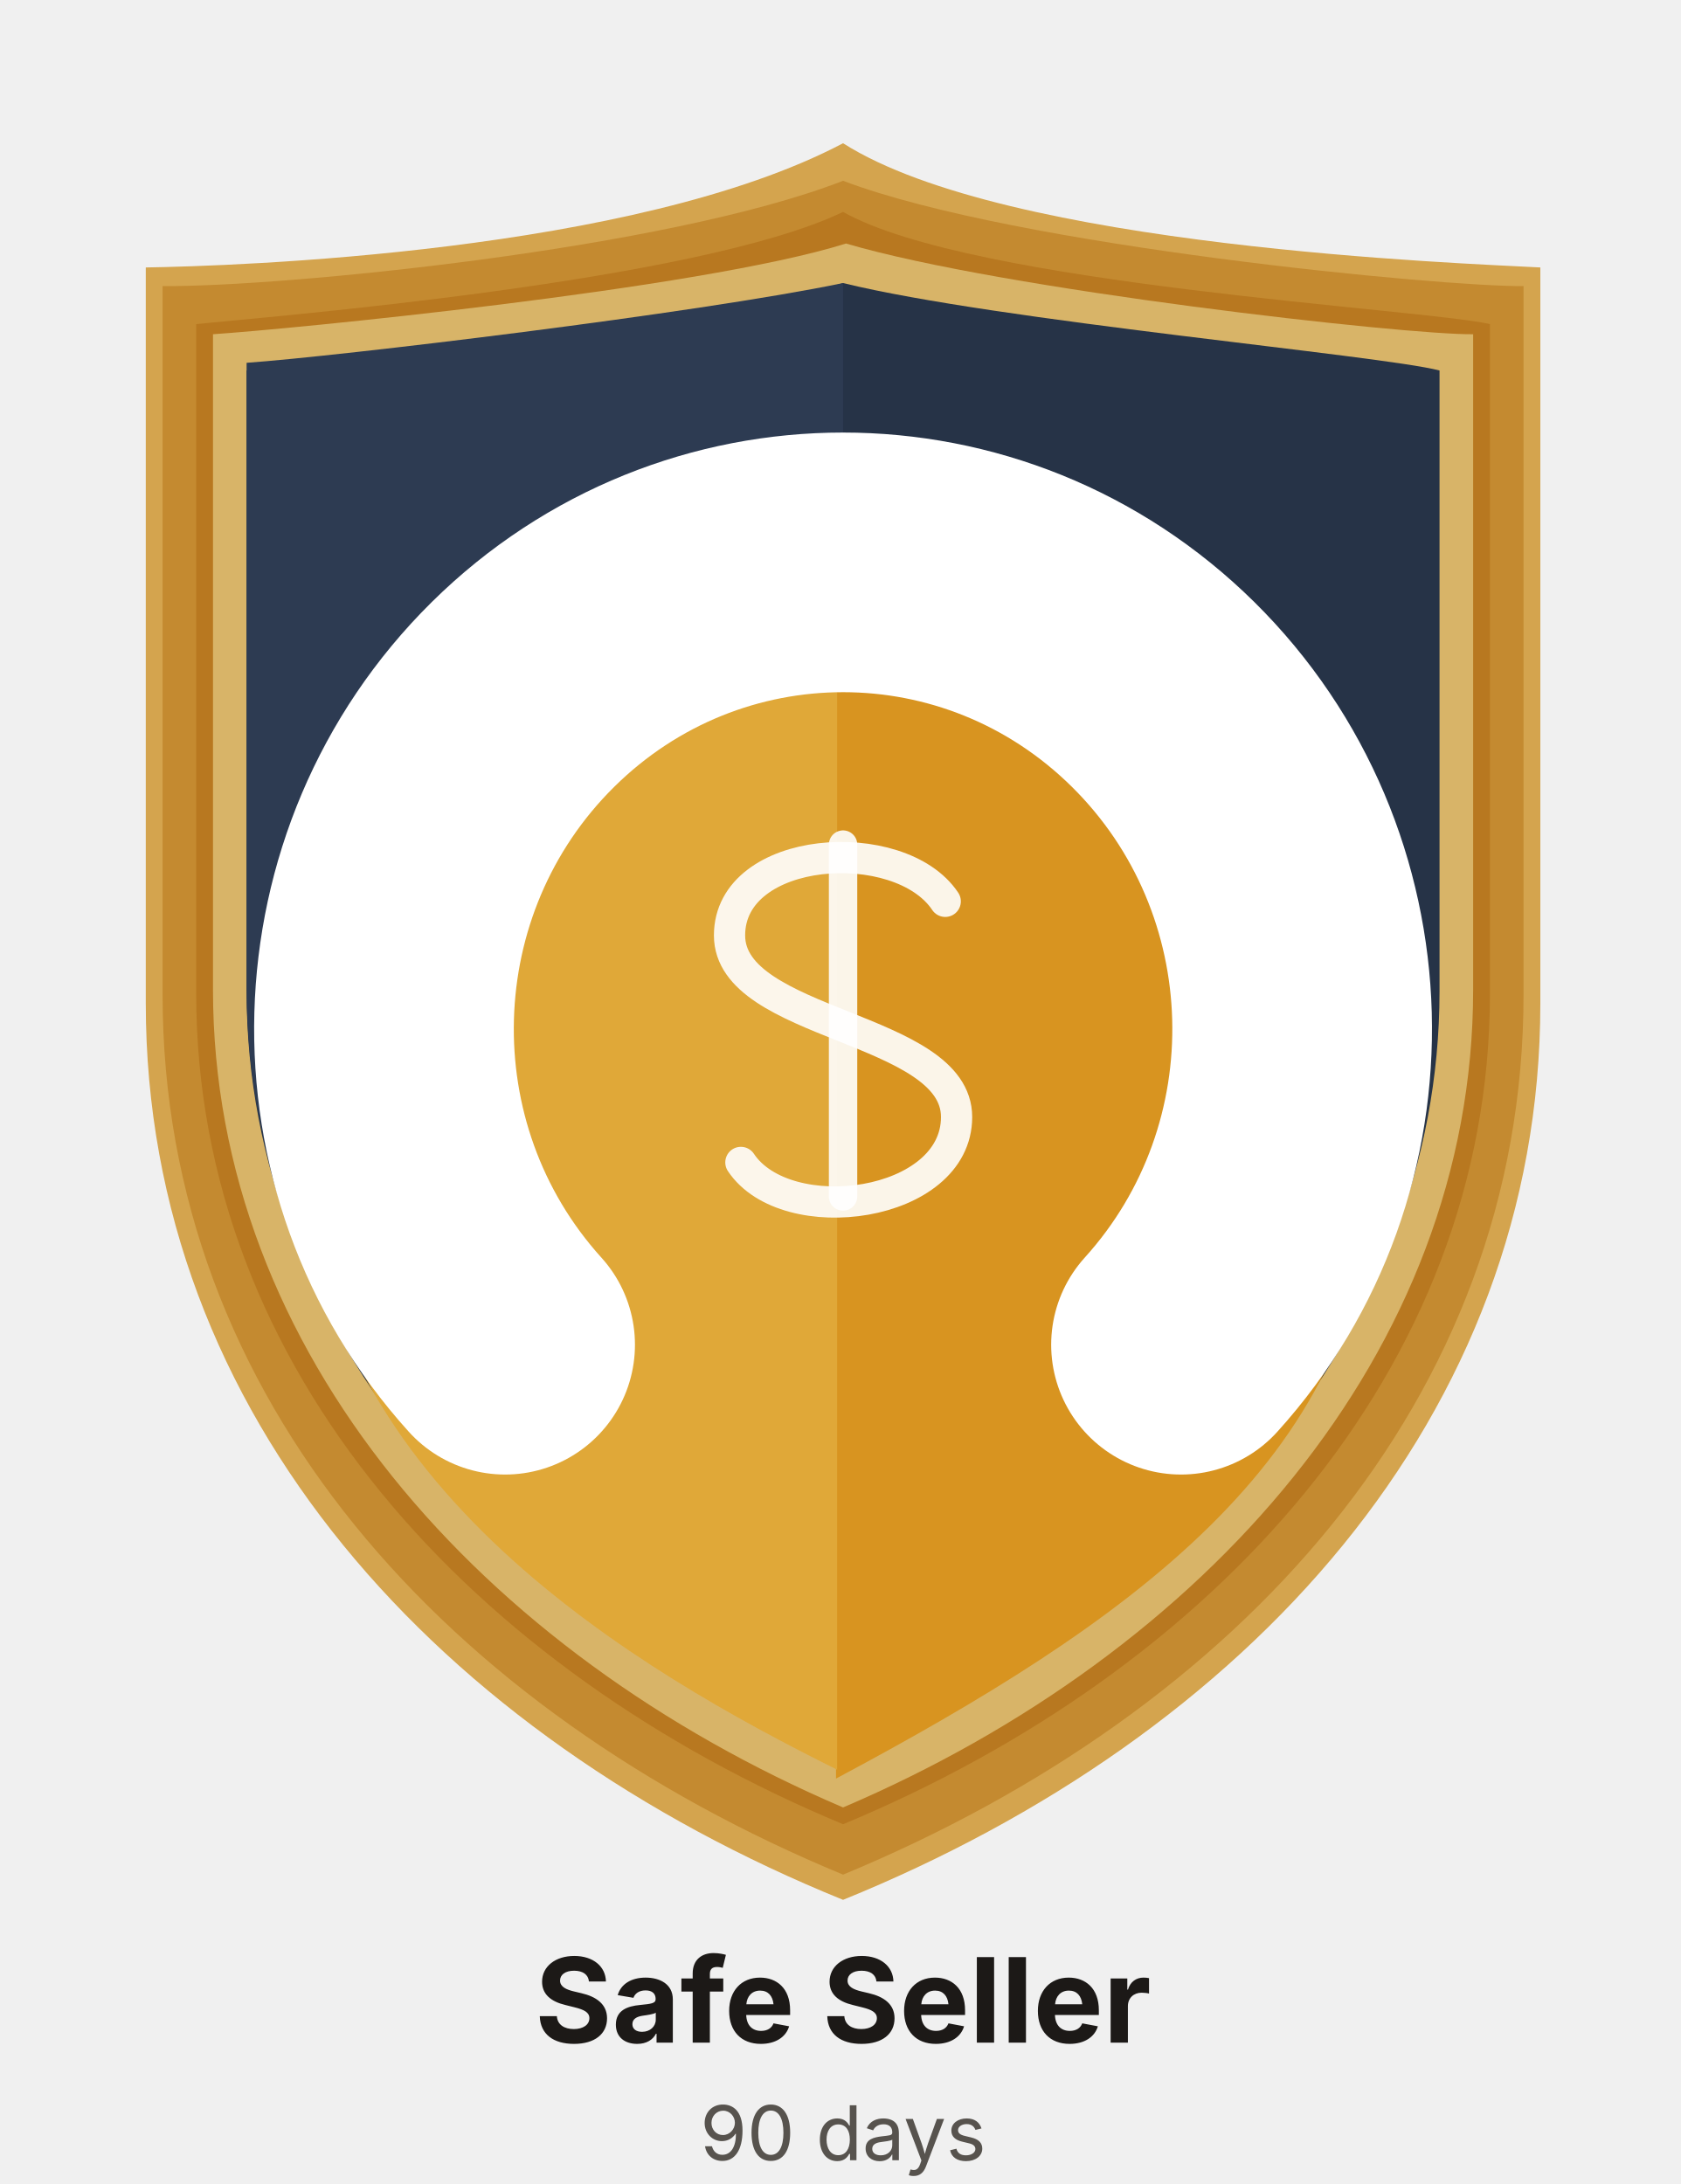
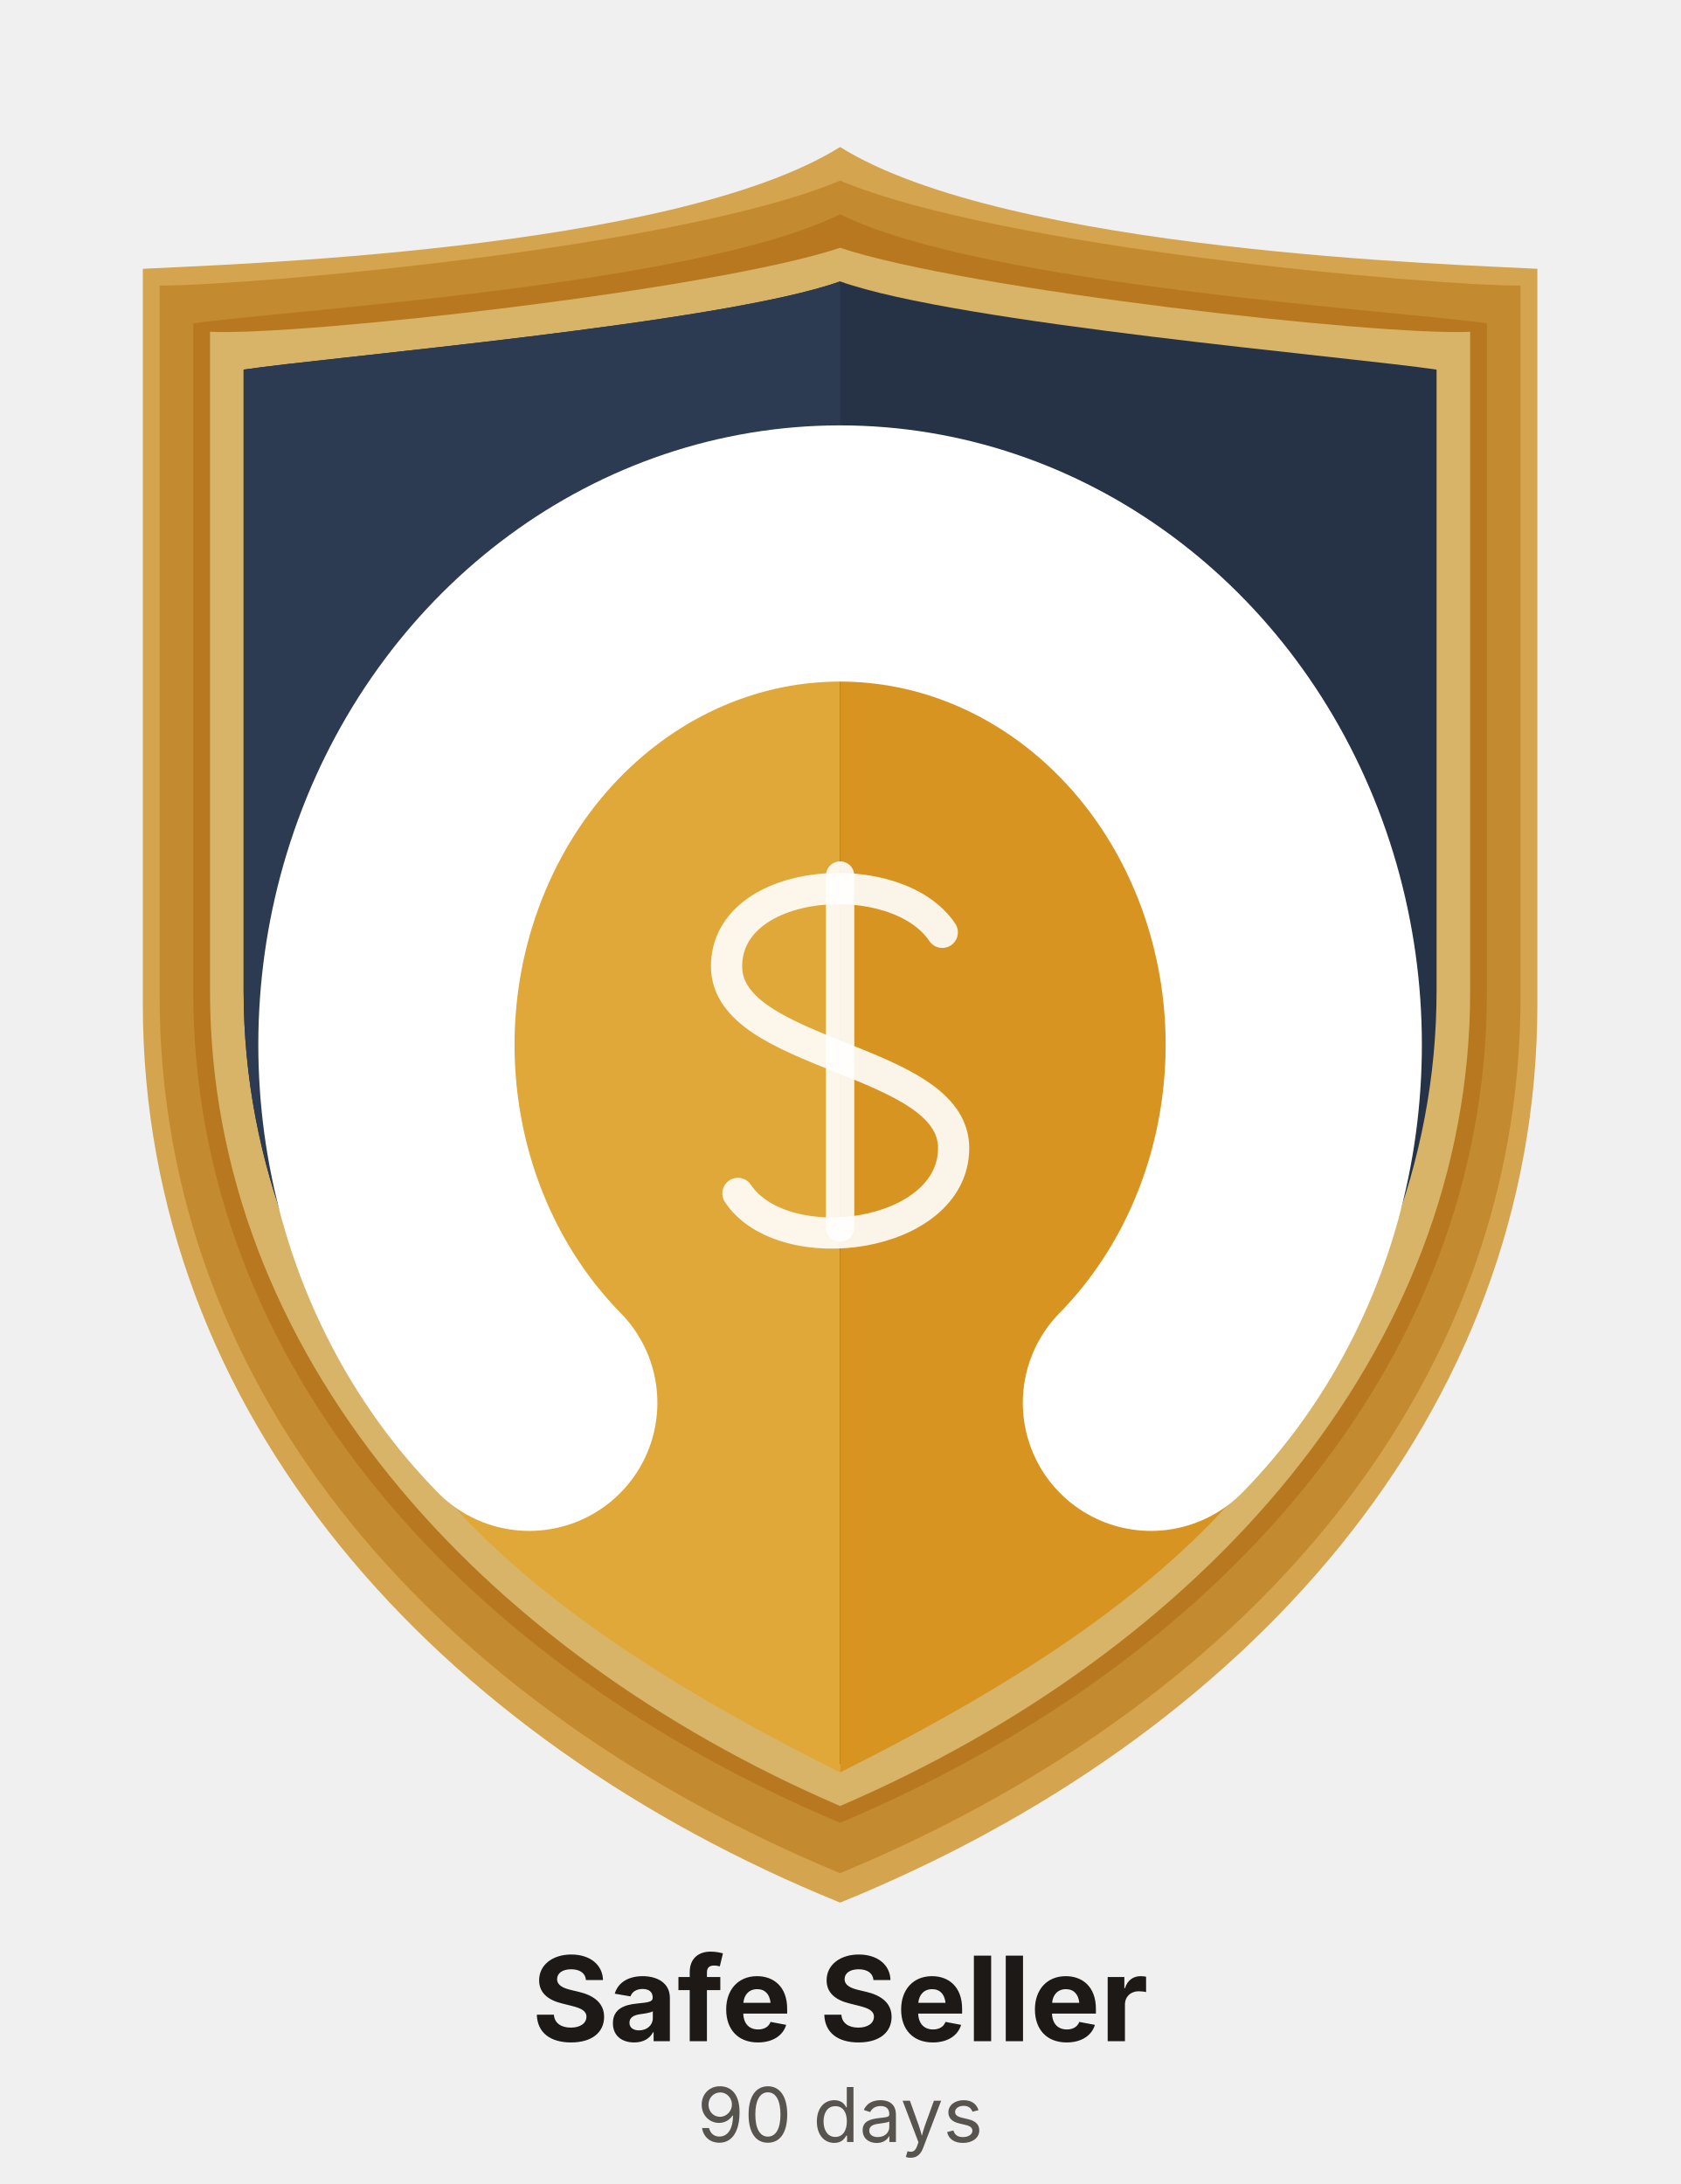
- <svg xmlns="http://www.w3.org/2000/svg" viewBox="0 0 400 520" width="400" height="520" version="1.1">
-   <path d="m 200.706,34.104 c 39.061,24.879 148,28.591 166,29.576 V 238.905 c 0,98.367 -70,174.462 -166,213.438 -96,-38.976 -166,-115.071 -166,-213.438 V 63.68 C 55.528,63.35 151.061,60.293 200.706,34.104 Z" fill="#D4A44E" style="stroke-width:0.963" />
-   <path d="m 200.706,43.043 c 41.294,15.697 143.294,25.291 162,25.075 V 236.836 c 0,96.41 -68,170.572 -162,209.507 -94,-38.935 -162,-113.097 -162,-209.507 V 68.118 C 67.288,68.334 158.706,59.393 200.706,43.043 Z" fill="#C48A30" style="stroke-width:0.963" />
-   <path d="m 200.706,50.454 c 30.941,17.446 138,23.048 154,26.711 V 236.521 c 0,89.753 -66,161.188 -154,197.822 -88,-36.634 -154,-108.069 -154,-197.822 V 77.165 C 63.411,75.44 165.821,67.253 200.706,50.454 Z" fill="#B87820" style="stroke-width:0.957" />
-   <path d="M 201.411,57.981 C 238.706,68.994 334.706,79.793 350.706,79.579 V 235.679 c 0,86.314 -64,157.936 -150,194.665 -86,-36.729 -150,-108.351 -150,-194.665 V 79.579 C 67.411,78.498 166.233,68.994 201.411,57.981 Z" fill="#D8B468" style="stroke-width:0.958" />
-   <path id="shield-body" d="m 200.706,67.392 c 36.706,9.012 128,17.169 142,20.818 V 236.028 c 0,82.121 -62,149.642 -142,184.315 -80,-34.673 -142,-102.195 -142,-184.315 V 88.211 c 14,-3.65 111.644,-11.162 142,-20.818 z" fill="#263347" style="stroke-width:0.955" />
-   <path d="M 200.706,67.392 C 165.411,74.687 80.466,84.83 58.706,86.383 V 235.014 c 0,82.573 62,150.466 142,185.329 z" fill="#2d3b52" style="stroke-width:0.958" />
-   <path d="m 199.028,144.11 c 80.351,0.021 131.76,20.545 127.776,136.862 -2.288,66.794 -58.969,105.792 -127.776,142.499 z" fill="#D89420" style="stroke-width:1.651" />
-   <path d="m 199.294,139.877 c -73.73,0.021 -129.355,59.785 -126.418,136.862 2.939,77.129 79.58,121.313 126.418,144.616 z" fill="#E0A838" style="stroke-width:1.665" />
-   <path d="m 281.159,320.171 a 109.295,111.085 0 1 0 -160.906,0" fill="none" stroke="#ffffff" stroke-width="61.819" stroke-linecap="round" style="stroke-dasharray:none" />
-   <g transform="matrix(1.351365,0,0,1.351365,-69.56754,-58.37144)" style="stroke-width:4.7;stroke-dasharray:none">
+ <svg xmlns="http://www.w3.org/2000/svg" viewBox="0 0 400 520" width="400" height="520">
+   <path d="M 200 35 C 240 60, 348 63, 366 64 V 239 C 366 337, 296 414, 200 453 C 104 414, 34 337, 34 239 V 64 C 52 63, 160 60, 200 35 Z" fill="#D4A44E" />
+   <path d="M 200 43 C 238 59, 340 68, 362 68 V 237 C 362 333, 294 407, 200 446 C 106 407, 38 333, 38 237 V 68 C 60 68, 162 59, 200 43 Z" fill="#C48A30" />
+   <path d="M 200 51 C 234 68, 334 74, 354 77 V 236 C 354 326, 288 397, 200 434 C 112 397, 46 326, 46 236 V 77 C 66 74, 166 68, 200 51 Z" fill="#B87820" />
+   <path d="M 200 59 C 230 69, 328 80, 350 79 V 236 C 350 322, 286 393, 200 430 C 114 393, 50 322, 50 236 V 79 C 72 80, 170 69, 200 59 Z" fill="#D8B468" />
+   <path d="M 200 67 C 228 77, 322 85, 342 88 V 236 C 342 318, 280 386, 200 420 C 120 386, 58 318, 58 236 V 88 C 78 85, 172 77, 200 67 Z" fill="#263347" />
+   <path d="M 200 67 C 172 77, 78 85, 58 88 V 236 C 58 318, 120 386, 200 420 Z" fill="#2D3B52" />
+   <path d="M 200 142 C 280 142, 330 165, 326 278 C 324 347, 268 388, 200 422 Z" fill="#D89420" />
+   <path d="M 200 142 C 120 142, 70 165, 74 278 C 76 347, 132 388, 200 422 Z" fill="#E0A838" />
+   <path d="M 274 334 A 108 117 0 1 0 126 334" fill="none" stroke="#ffffff" stroke-width="61" stroke-linecap="round" />
+   <g transform="matrix(1.3514, 0, 0, 1.3514, -70.28, -51.0)">
    <line x1="200" y1="192" x2="200" y2="254" stroke="#ffffff" stroke-width="5" stroke-linecap="round" opacity="0.9" />
    <path d="M 218,202 C 210,190 180,192 180,208 C 180,224 220,224 220,240 C 220,256 190,260 182,248" fill="none" stroke="#ffffff" stroke-width="5.5" stroke-linecap="round" opacity="0.9" />
  </g>
-   <text x="200.706" y="486.343" text-anchor="middle" font-family="Inter, sans-serif" font-size="28px" font-weight="700" fill="#1c1917">Safe Seller</text>
-   <text x="200.706" y="514.343" text-anchor="middle" font-family="Inter, sans-serif" font-size="18px" fill="#57534e">90 days</text>
+   <text x="200" y="486" text-anchor="middle" font-family="Inter, sans-serif" font-size="28px" font-weight="700" fill="#1c1917">Safe Seller</text>
+   <text x="200" y="510" text-anchor="middle" font-family="Inter, sans-serif" font-size="18px" fill="#57534e">90 days</text>
</svg>
